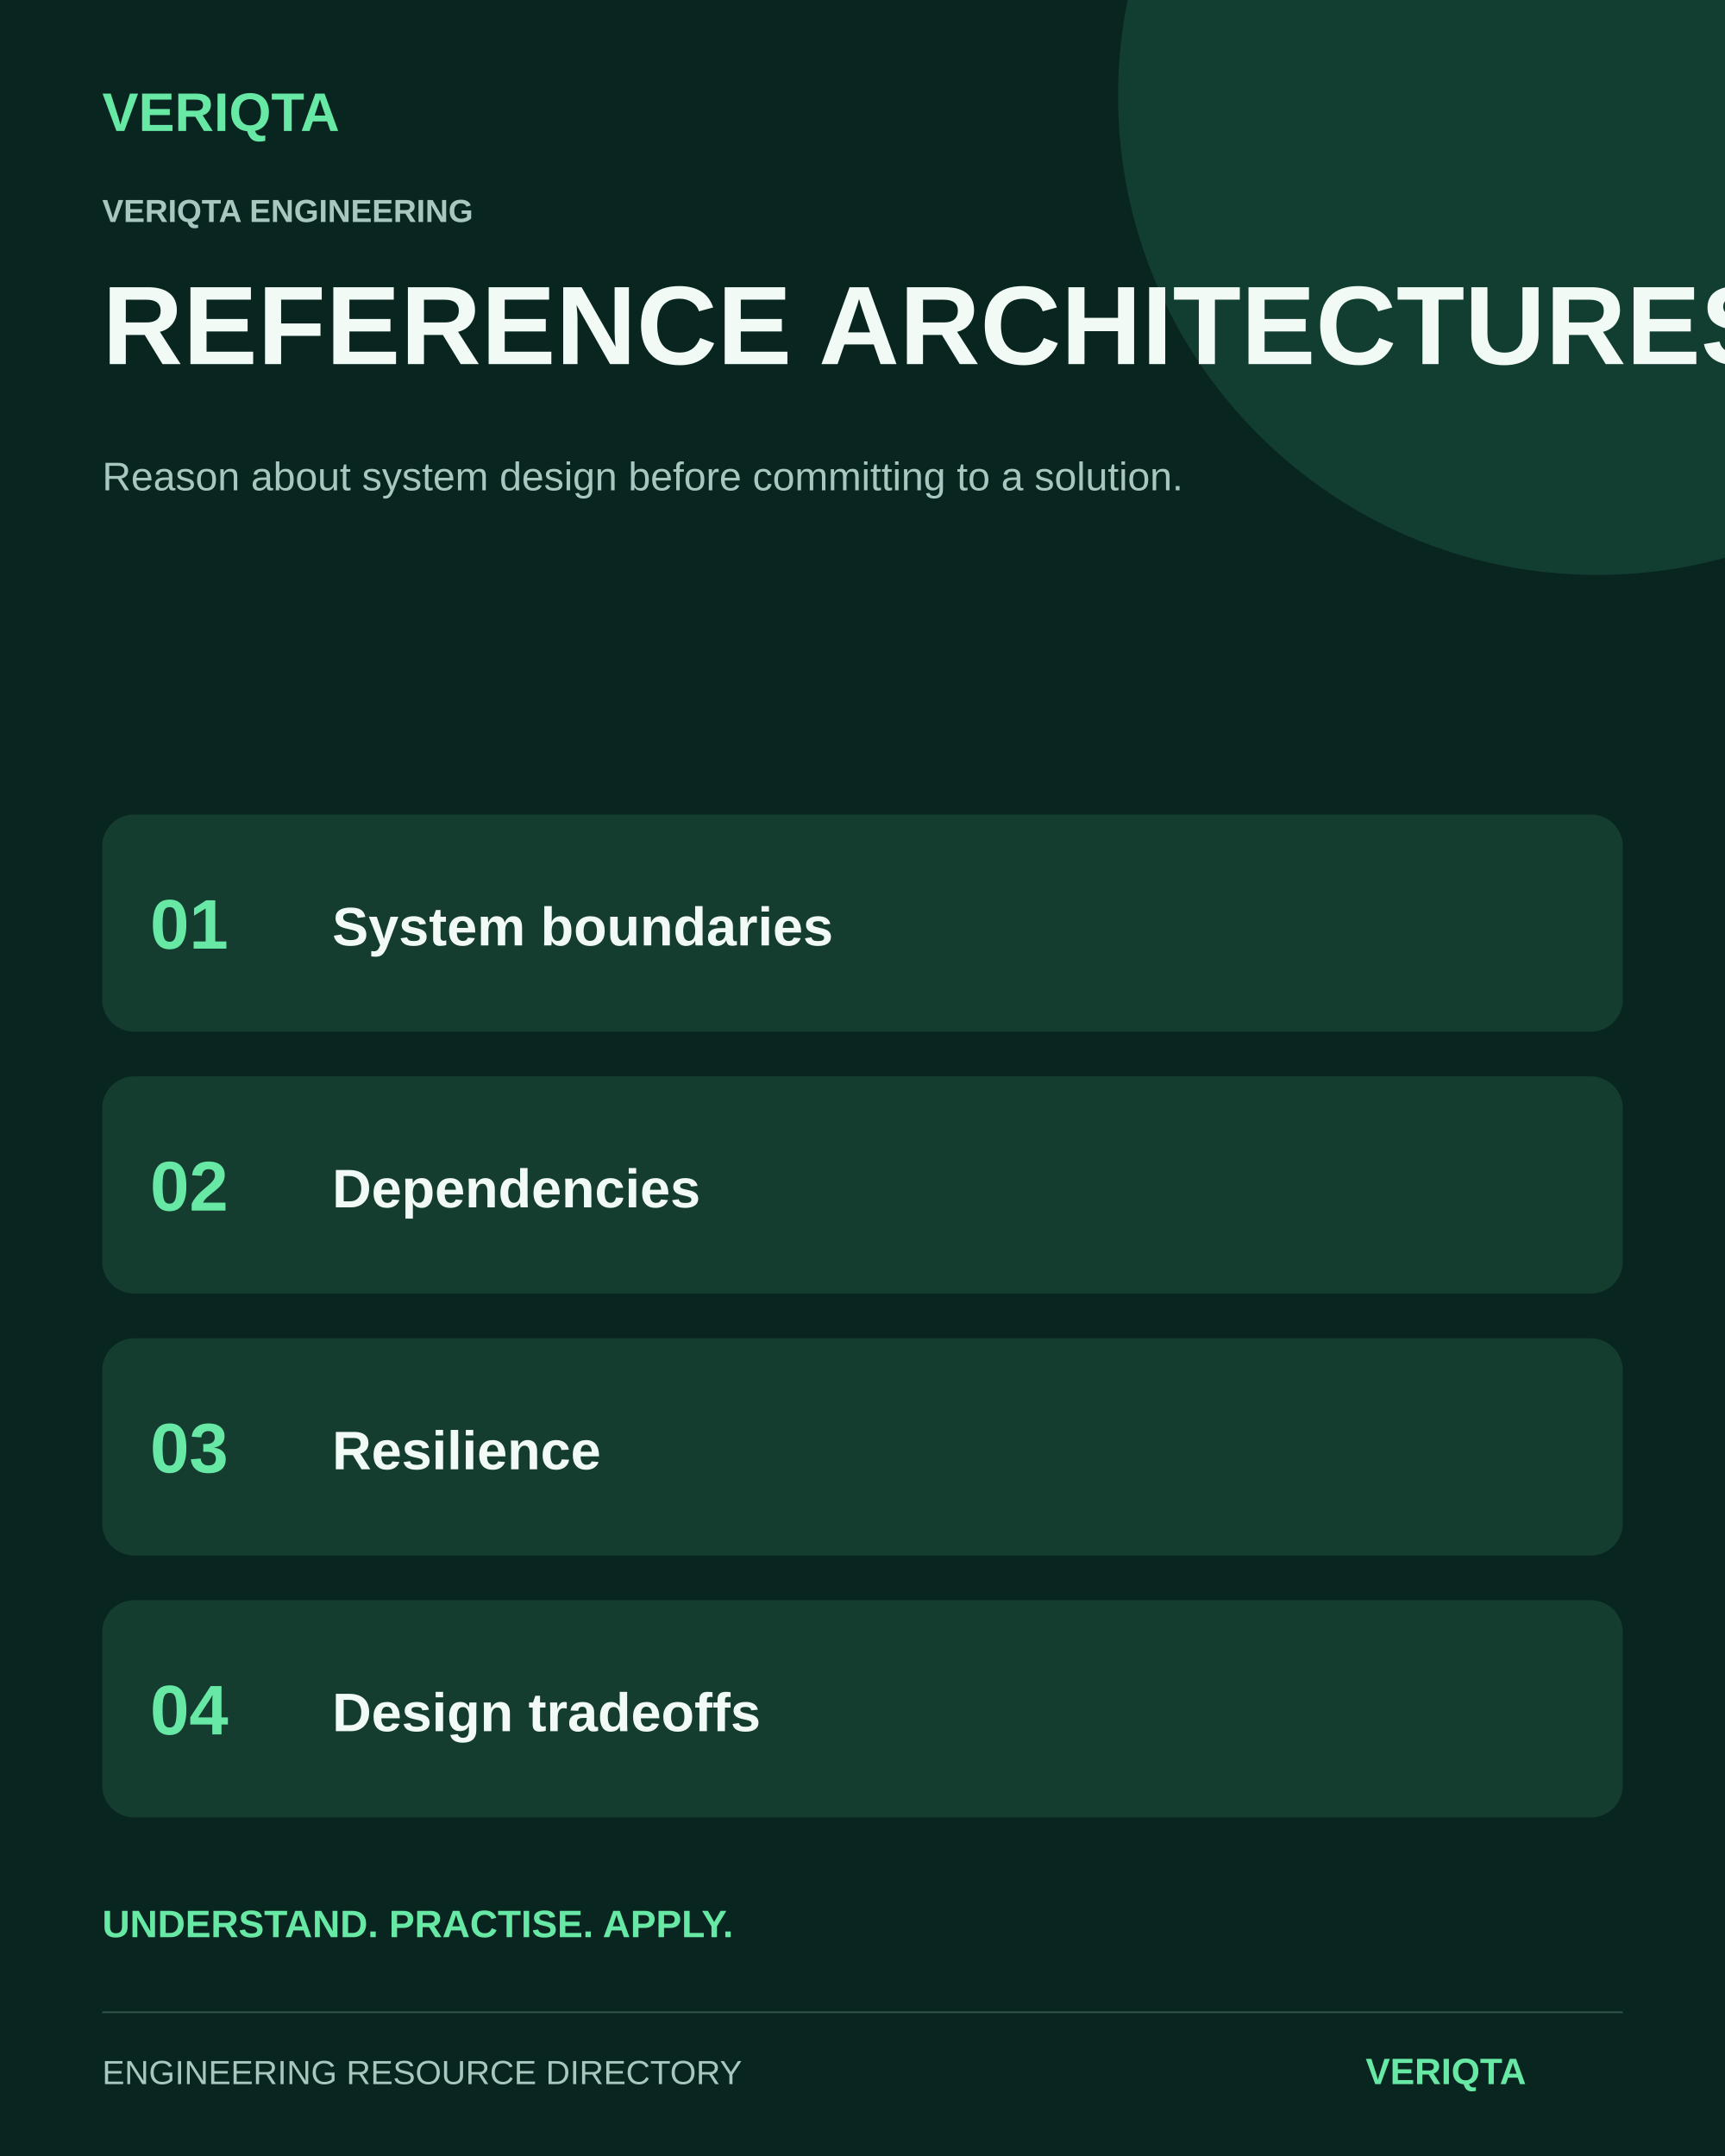
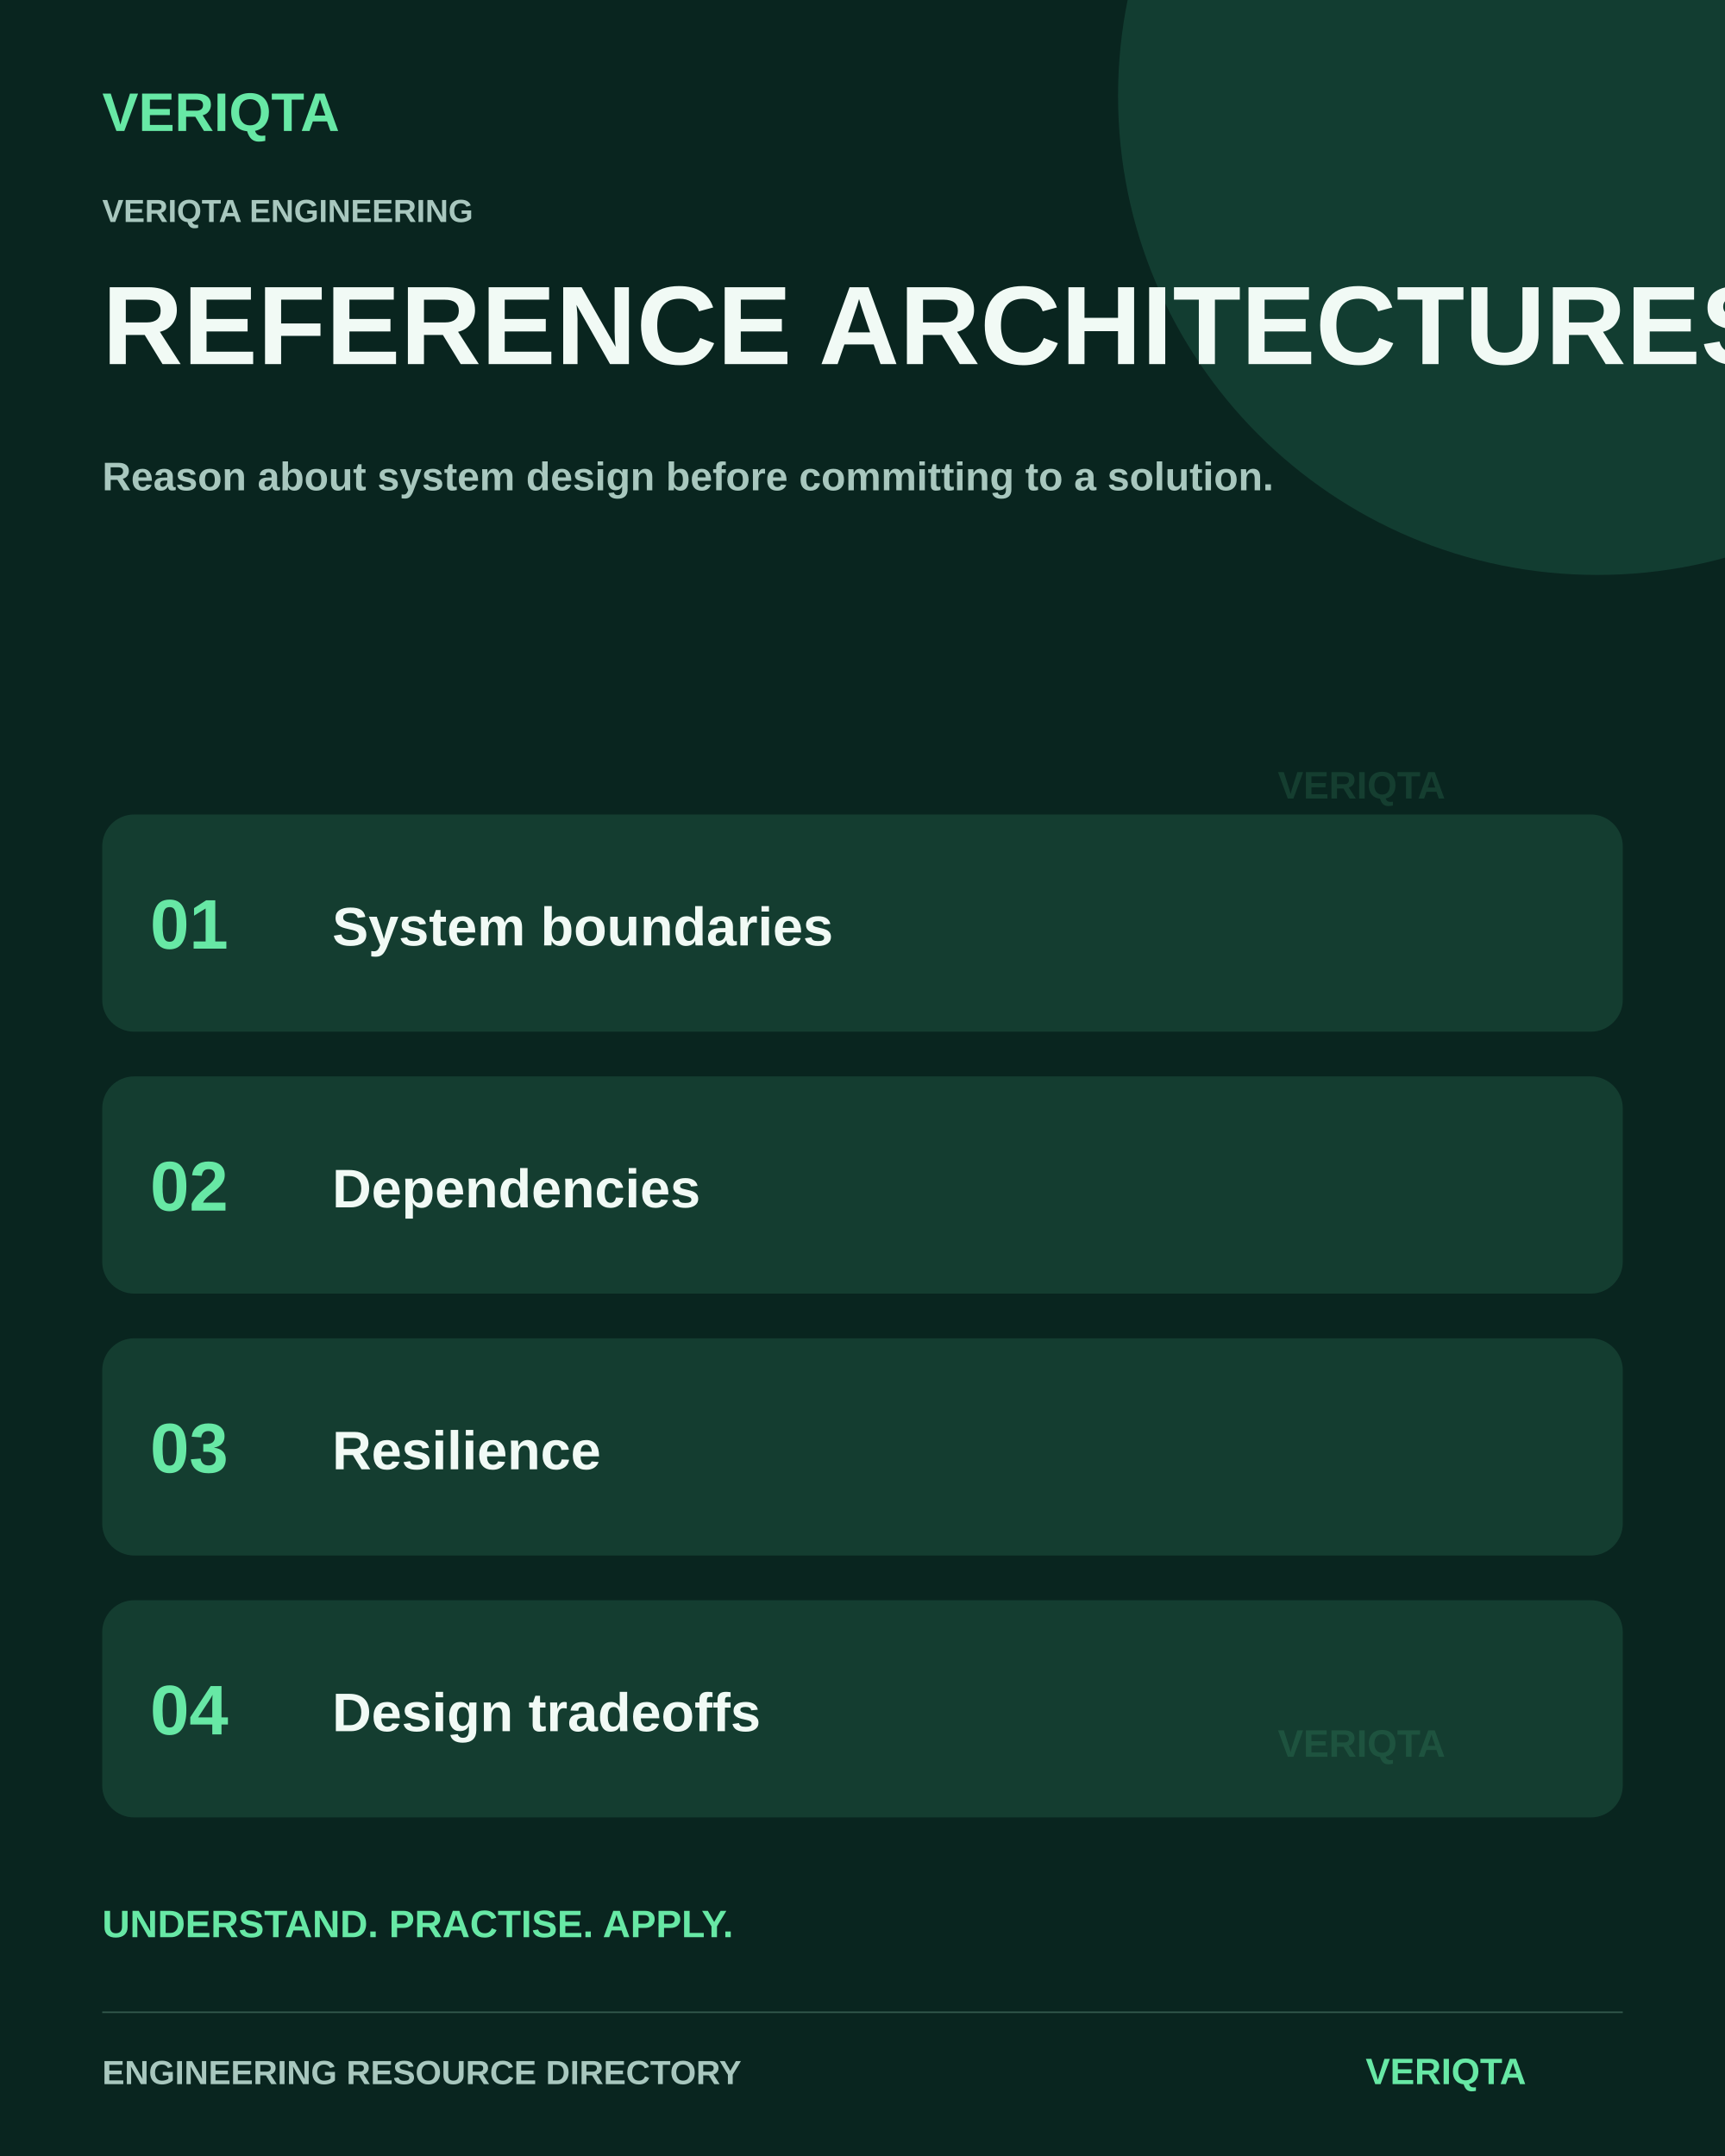
<svg xmlns="http://www.w3.org/2000/svg" width="1080" height="1350" viewBox="0 0 1080 1350">
  <rect x="0" y="0" width="1080" height="1350" rx="0" fill="#09251F" />
  <circle cx="1000" cy="60" r="300" fill="#123D31" />
-   <text x="64" y="82" font-family="Arial, Nimbus Sans, sans-serif" font-size="34" font-weight="bold" fill="#67E8A5">VERIQTA</text>
-   <text x="64" y="139" font-family="Arial, Nimbus Sans, sans-serif" font-size="20" font-weight="bold" fill="#A8C7BE">VERIQTA ENGINEERING</text>
-   <text x="64" y="228" font-family="Arial, Nimbus Sans, sans-serif" font-size="70" font-weight="bold" fill="#F1FAF5">REFERENCE ARCHITECTURES</text>
-   <text x="64" y="307" font-family="Arial, Nimbus Sans, sans-serif" font-size="25" font-weight="normal" fill="#A8C7BE">Reason about system design before committing to a solution.</text>
+   <text x="64" y="82" font-family="Arial" font-size="34" font-weight="bold" fill="#67E8A5">VERIQTA</text>
+   <text x="64" y="139" font-family="Arial" font-size="20" font-weight="bold" fill="#A8C7BE">VERIQTA ENGINEERING</text>
+   <text x="64" y="228" font-family="Arial" font-size="70" font-weight="bold" fill="#F1FAF5">REFERENCE ARCHITECTURES</text>
+   <text x="64" y="307" font-family="Arial" font-size="25" font-weight="bold" fill="#A8C7BE">Reason about system design before committing to a solution.</text>
  <path d="M64 1260H1016" stroke="#31584B" />
-   <text x="64" y="1305" font-family="Arial, Nimbus Sans, sans-serif" font-size="21" font-weight="normal" fill="#A8C7BE">ENGINEERING RESOURCE DIRECTORY</text>
-   <text x="855" y="1305" font-family="Arial, Nimbus Sans, sans-serif" font-size="23" font-weight="bold" fill="#67E8A5">VERIQTA</text>
+   <text x="64" y="1305" font-family="Arial" font-size="21" font-weight="bold" fill="#A8C7BE">ENGINEERING RESOURCE DIRECTORY</text>
+   <text x="855" y="1305" font-family="Arial" font-size="23" font-weight="bold" fill="#67E8A5">VERIQTA</text>
  <rect x="64" y="510" width="952" height="136" rx="20" fill="#143D30" />
-   <text x="94" y="594" font-family="Arial, Nimbus Sans, sans-serif" font-size="44" font-weight="bold" fill="#67E8A5">01</text>
-   <text x="208" y="592" font-family="Arial, Nimbus Sans, sans-serif" font-size="34" font-weight="bold" fill="#F1FAF5">System boundaries</text>
+   <text x="94" y="594" font-family="Arial" font-size="44" font-weight="bold" fill="#67E8A5">01</text>
+   <text x="208" y="592" font-family="Arial" font-size="34" font-weight="bold" fill="#F1FAF5">System boundaries</text>
  <rect x="64" y="674" width="952" height="136" rx="20" fill="#143D30" />
-   <text x="94" y="758" font-family="Arial, Nimbus Sans, sans-serif" font-size="44" font-weight="bold" fill="#67E8A5">02</text>
-   <text x="208" y="756" font-family="Arial, Nimbus Sans, sans-serif" font-size="34" font-weight="bold" fill="#F1FAF5">Dependencies</text>
+   <text x="94" y="758" font-family="Arial" font-size="44" font-weight="bold" fill="#67E8A5">02</text>
+   <text x="208" y="756" font-family="Arial" font-size="34" font-weight="bold" fill="#F1FAF5">Dependencies</text>
  <rect x="64" y="838" width="952" height="136" rx="20" fill="#143D30" />
-   <text x="94" y="922" font-family="Arial, Nimbus Sans, sans-serif" font-size="44" font-weight="bold" fill="#67E8A5">03</text>
-   <text x="208" y="920" font-family="Arial, Nimbus Sans, sans-serif" font-size="34" font-weight="bold" fill="#F1FAF5">Resilience</text>
+   <text x="94" y="922" font-family="Arial" font-size="44" font-weight="bold" fill="#67E8A5">03</text>
+   <text x="208" y="920" font-family="Arial" font-size="34" font-weight="bold" fill="#F1FAF5">Resilience</text>
  <rect x="64" y="1002" width="952" height="136" rx="20" fill="#143D30" />
-   <text x="94" y="1086" font-family="Arial, Nimbus Sans, sans-serif" font-size="44" font-weight="bold" fill="#67E8A5">04</text>
-   <text x="208" y="1084" font-family="Arial, Nimbus Sans, sans-serif" font-size="34" font-weight="bold" fill="#F1FAF5">Design tradeoffs</text>
-   <text x="64" y="1213" font-family="Arial, Nimbus Sans, sans-serif" font-size="24" font-weight="bold" fill="#67E8A5">UNDERSTAND. PRACTISE. APPLY.</text>
+   <text x="94" y="1086" font-family="Arial" font-size="44" font-weight="bold" fill="#67E8A5">04</text>
+   <text x="208" y="1084" font-family="Arial" font-size="34" font-weight="bold" fill="#F1FAF5">Design tradeoffs</text>
+   <text x="64" y="1213" font-family="Arial" font-size="24" font-weight="bold" fill="#67E8A5">UNDERSTAND. PRACTISE. APPLY.</text>
+   <g fill="#67E8A5" opacity="0.13" font-family="Arial" font-weight="bold" font-size="24">
+     <text x="800" y="500">VERIQTA</text>
+     <text x="800" y="1100">VERIQTA</text>
+   </g>
</svg>
